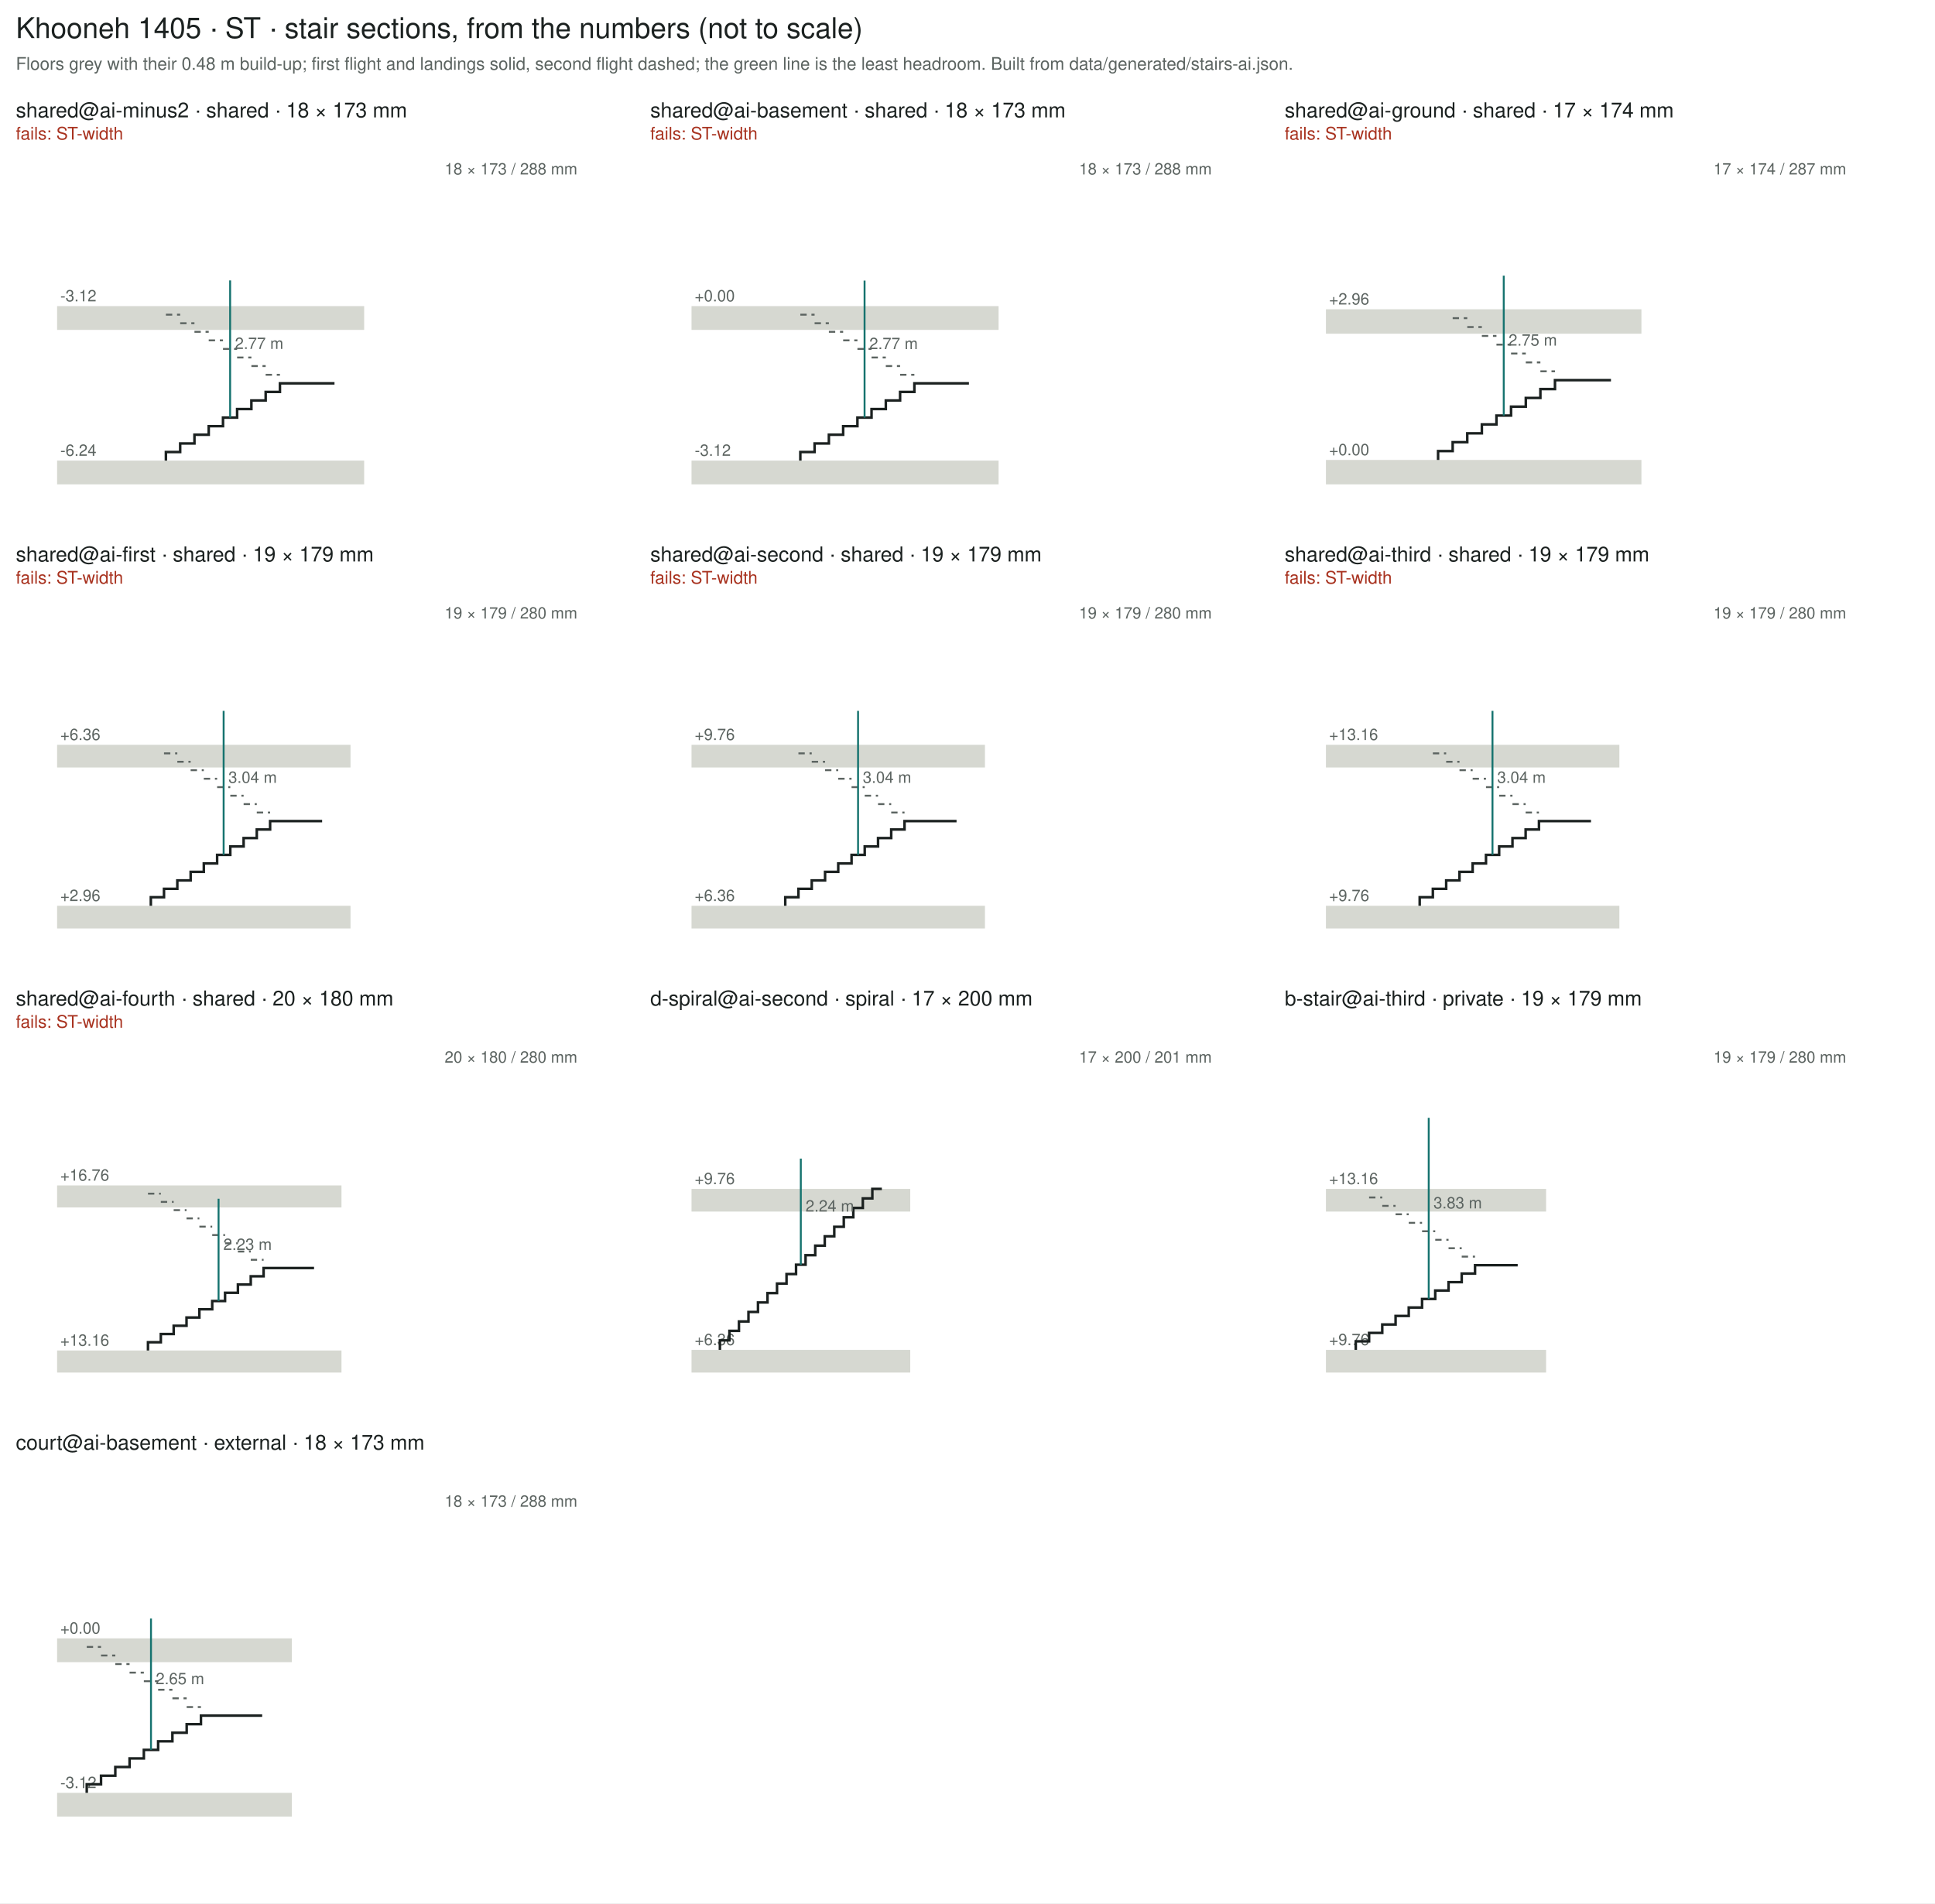
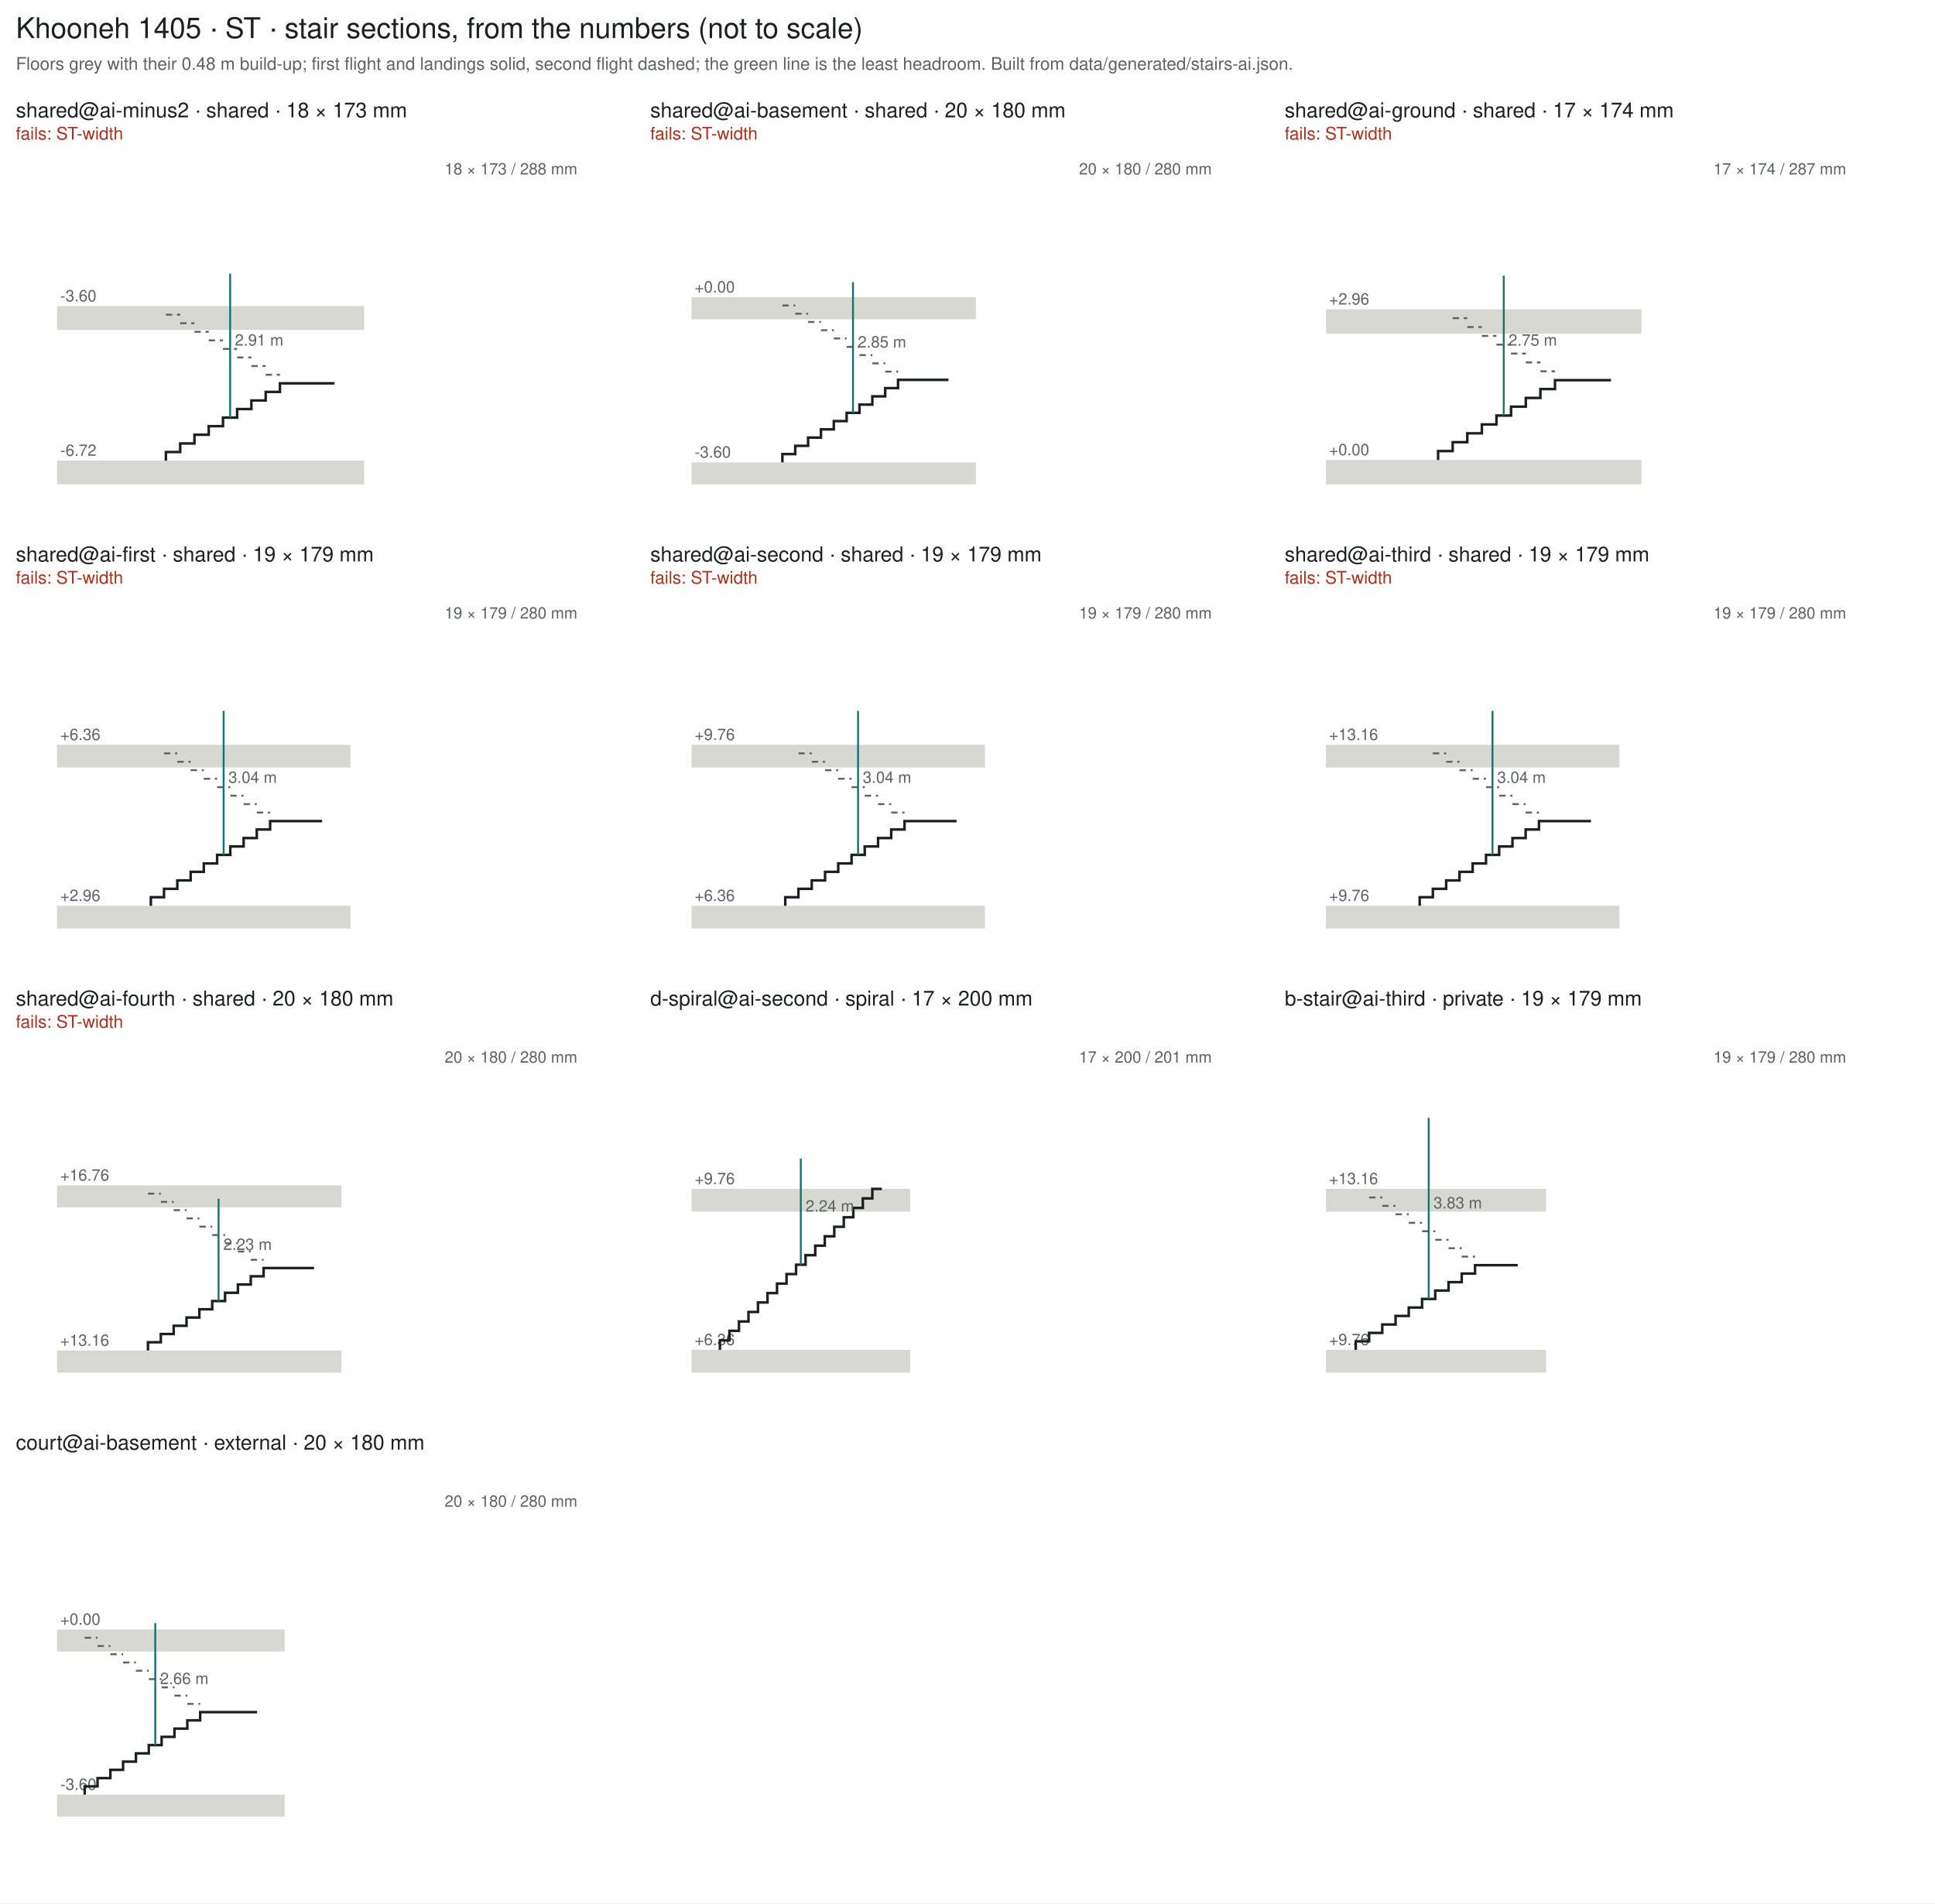
<svg xmlns="http://www.w3.org/2000/svg" viewBox="0 0 1220 1200" width="1220" height="1200" font-family="Helvetica, Arial, sans-serif">
  <style>.stair-sec{color:#1B2120}.sec-slab{fill:#D6D8D1}.sec-near{fill:none;stroke:#1B2120;stroke-width:1.6}.sec-far{fill:none;stroke:#5C6461;stroke-width:1.2;stroke-dasharray:4 3}.sec-dim{stroke:#16736F;stroke-width:1.2}.sec-t{font-size:10px;fill:#5C6461}.ttl{font-size:13px;fill:#1B2120}.bad{fill:#A8321F}</style>
  <rect width="1220" height="1200" fill="#fff" />
  <text x="10" y="24" font-size="18" fill="#1B2120">Khooneh 1405 · ST · stair sections, from the numbers (not to scale)</text>
  <text x="10" y="44" font-size="11" fill="#5C6461">Floors grey with their 0.48 m build-up; first flight and landings solid, second flight dashed; the green line is the least headroom. Built from data/generated/stairs-ai.json.</text>
  <text x="10" y="74" class="ttl">shared@ai-minus2 · shared · 18 × 173 mm</text>
  <text x="10" y="88" font-size="11" class="bad">fails: ST-width</text>
  <svg x="10" y="92" width="380" height="240" viewBox="0 0 380 240" class="stair-sec" role="img" aria-label="section of shared@ai-minus2">
    <rect x="26.0" y="198.4" width="193.6" height="15.0" class="sec-slab" />
-     <text x="28.0" y="195.4" class="sec-t">-6.24</text>
+     <text x="28.0" y="195.4" class="sec-t">-6.72</text>
    <rect x="26.0" y="101.0" width="193.6" height="15.0" class="sec-slab" />
-     <text x="28.0" y="98.0" class="sec-t">-3.12</text>
+     <text x="28.0" y="98.0" class="sec-t">-3.60</text>
    <path d="M157.5 144.3 H166.5" class="sec-far" />
    <path d="M148.5 138.8 H157.5" class="sec-far" />
    <path d="M139.5 133.4 H148.5" class="sec-far" />
    <path d="M130.6 128.0 H139.5" class="sec-far" />
    <path d="M121.6 122.6 H130.6" class="sec-far" />
    <path d="M112.6 117.2 H121.6" class="sec-far" />
    <path d="M103.6 111.8 H112.6" class="sec-far" />
    <path d="M94.6 106.4 H103.6" class="sec-far" />
    <path d="M94.6 198.4 V193.0 H103.6 V187.6 H112.6 V182.1 H121.6 V176.7 H130.6 V171.3 H139.5 V165.9 H148.5 V160.5 H157.5 V155.1 H166.5 V149.7 H200.9" class="sec-near" />
-     <path d="M135.1 171.3 V84.8" class="sec-dim" />
-     <text x="138.1" y="128.0" class="sec-t">2.77 m</text>
+     <path d="M135.1 171.3 V80.5" class="sec-dim" />
+     <text x="138.1" y="125.9" class="sec-t">2.91 m</text>
    <text x="354.0" y="18.0" class="sec-t" text-anchor="end">18 × 173 / 288 mm</text>
  </svg>
-   <text x="410" y="74" class="ttl">shared@ai-basement · shared · 18 × 173 mm</text>
+   <text x="410" y="74" class="ttl">shared@ai-basement · shared · 20 × 180 mm</text>
  <text x="410" y="88" font-size="11" class="bad">fails: ST-width</text>
  <svg x="410" y="92" width="380" height="240" viewBox="0 0 380 240" class="stair-sec" role="img" aria-label="section of shared@ai-basement">
-     <rect x="26.0" y="198.4" width="193.6" height="15.0" class="sec-slab" />
-     <text x="28.0" y="195.4" class="sec-t">-3.12</text>
-     <rect x="26.0" y="101.0" width="193.6" height="15.0" class="sec-slab" />
-     <text x="28.0" y="98.0" class="sec-t">+0.00</text>
-     <path d="M157.5 144.3 H166.5" class="sec-far" />
-     <path d="M148.5 138.8 H157.5" class="sec-far" />
-     <path d="M139.5 133.4 H148.5" class="sec-far" />
-     <path d="M130.6 128.0 H139.5" class="sec-far" />
-     <path d="M121.6 122.6 H130.6" class="sec-far" />
-     <path d="M112.6 117.2 H121.6" class="sec-far" />
-     <path d="M103.6 111.8 H112.6" class="sec-far" />
-     <path d="M94.6 106.4 H103.6" class="sec-far" />
-     <path d="M94.6 198.4 V193.0 H103.6 V187.6 H112.6 V182.1 H121.6 V176.7 H130.6 V171.3 H139.5 V165.9 H148.5 V160.5 H157.5 V155.1 H166.5 V149.7 H200.9" class="sec-near" />
-     <path d="M135.1 171.3 V84.9" class="sec-dim" />
-     <text x="138.1" y="128.1" class="sec-t">2.77 m</text>
-     <text x="354.0" y="18.0" class="sec-t" text-anchor="end">18 × 173 / 288 mm</text>
+     <rect x="26.0" y="199.5" width="179.3" height="13.9" class="sec-slab" />
+     <text x="28.0" y="196.5" class="sec-t">-3.60</text>
+     <rect x="26.0" y="95.4" width="179.3" height="13.9" class="sec-slab" />
+     <text x="28.0" y="92.4" class="sec-t">+0.00</text>
+     <path d="M148.1 142.3 H156.2" class="sec-far" />
+     <path d="M140.0 137.1 H148.1" class="sec-far" />
+     <path d="M131.9 131.9 H140.0" class="sec-far" />
+     <path d="M123.8 126.7 H131.9" class="sec-far" />
+     <path d="M115.7 121.4 H123.8" class="sec-far" />
+     <path d="M107.6 116.2 H115.7" class="sec-far" />
+     <path d="M99.5 111.0 H107.6" class="sec-far" />
+     <path d="M91.4 105.8 H99.5" class="sec-far" />
+     <path d="M83.3 100.6 H91.4" class="sec-far" />
+     <path d="M83.3 199.5 V194.3 H91.4 V189.1 H99.5 V183.9 H107.6 V178.7 H115.7 V173.5 H123.8 V168.3 H131.9 V163.1 H140.0 V157.9 H148.1 V152.7 H156.2 V147.5 H188.0" class="sec-near" />
+     <path d="M127.8 168.3 V85.9" class="sec-dim" />
+     <text x="130.8" y="127.1" class="sec-t">2.85 m</text>
+     <text x="354.0" y="18.0" class="sec-t" text-anchor="end">20 × 180 / 280 mm</text>
  </svg>
  <text x="810" y="74" class="ttl">shared@ai-ground · shared · 17 × 174 mm</text>
  <text x="810" y="88" font-size="11" class="bad">fails: ST-width</text>
  <svg x="810" y="92" width="380" height="240" viewBox="0 0 380 240" class="stair-sec" role="img" aria-label="section of shared@ai-ground">
    <rect x="26.0" y="198.0" width="198.9" height="15.4" class="sec-slab" />
    <text x="28.0" y="195.0" class="sec-t">+0.00</text>
    <rect x="26.0" y="103.0" width="198.9" height="15.4" class="sec-slab" />
    <text x="28.0" y="100.0" class="sec-t">+2.96</text>
    <path d="M161.2 142.1 H170.4" class="sec-far" />
    <path d="M152.0 136.5 H161.2" class="sec-far" />
    <path d="M142.7 130.9 H152.0" class="sec-far" />
    <path d="M133.5 125.3 H142.7" class="sec-far" />
    <path d="M124.3 119.8 H133.5" class="sec-far" />
    <path d="M115.1 114.2 H124.3" class="sec-far" />
    <path d="M105.9 108.6 H115.1" class="sec-far" />
    <path d="M96.7 198.0 V192.4 H105.9 V186.8 H115.1 V181.2 H124.3 V175.6 H133.5 V170.0 H142.7 V164.4 H152.0 V158.9 H161.2 V153.3 H170.4 V147.7 H205.7" class="sec-near" />
    <path d="M138.1 170.0 V81.8" class="sec-dim" />
    <text x="141.1" y="125.9" class="sec-t">2.75 m</text>
    <text x="354.0" y="18.0" class="sec-t" text-anchor="end">17 × 174 / 287 mm</text>
  </svg>
  <text x="10" y="354" class="ttl">shared@ai-first · shared · 19 × 179 mm</text>
  <text x="10" y="368" font-size="11" class="bad">fails: ST-width</text>
  <svg x="10" y="372" width="380" height="240" viewBox="0 0 380 240" class="stair-sec" role="img" aria-label="section of shared@ai-first">
    <rect x="26.0" y="199.1" width="185.0" height="14.3" class="sec-slab" />
    <text x="28.0" y="196.1" class="sec-t">+2.96</text>
    <rect x="26.0" y="97.6" width="185.0" height="14.3" class="sec-slab" />
    <text x="28.0" y="94.6" class="sec-t">+6.36</text>
    <path d="M151.9 140.3 H160.3" class="sec-far" />
    <path d="M143.6 135.0 H151.9" class="sec-far" />
    <path d="M135.2 129.7 H143.6" class="sec-far" />
    <path d="M126.9 124.3 H135.2" class="sec-far" />
    <path d="M118.5 119.0 H126.9" class="sec-far" />
    <path d="M110.2 113.6 H118.5" class="sec-far" />
    <path d="M101.8 108.3 H110.2" class="sec-far" />
    <path d="M93.4 103.0 H101.8" class="sec-far" />
    <path d="M85.1 199.1 V193.7 H93.4 V188.4 H101.8 V183.1 H110.2 V177.7 H118.5 V172.4 H126.9 V167.0 H135.2 V161.7 H143.6 V156.4 H151.9 V151.0 H160.3 V145.7 H193.1" class="sec-near" />
    <path d="M131.0 167.0 V76.2" class="sec-dim" />
    <text x="134.0" y="121.6" class="sec-t">3.04 m</text>
    <text x="354.0" y="18.0" class="sec-t" text-anchor="end">19 × 179 / 280 mm</text>
  </svg>
  <text x="410" y="354" class="ttl">shared@ai-second · shared · 19 × 179 mm</text>
  <text x="410" y="368" font-size="11" class="bad">fails: ST-width</text>
  <svg x="410" y="372" width="380" height="240" viewBox="0 0 380 240" class="stair-sec" role="img" aria-label="section of shared@ai-second">
    <rect x="26.0" y="199.1" width="185.0" height="14.3" class="sec-slab" />
    <text x="28.0" y="196.1" class="sec-t">+6.36</text>
    <rect x="26.0" y="97.6" width="185.0" height="14.3" class="sec-slab" />
    <text x="28.0" y="94.6" class="sec-t">+9.76</text>
    <path d="M151.9 140.3 H160.3" class="sec-far" />
    <path d="M143.6 135.0 H151.9" class="sec-far" />
    <path d="M135.2 129.7 H143.6" class="sec-far" />
    <path d="M126.9 124.3 H135.2" class="sec-far" />
    <path d="M118.5 119.0 H126.9" class="sec-far" />
    <path d="M110.2 113.6 H118.5" class="sec-far" />
    <path d="M101.8 108.3 H110.2" class="sec-far" />
    <path d="M93.4 103.0 H101.8" class="sec-far" />
    <path d="M85.1 199.1 V193.7 H93.4 V188.4 H101.8 V183.1 H110.2 V177.7 H118.5 V172.4 H126.9 V167.0 H135.2 V161.7 H143.6 V156.4 H151.9 V151.0 H160.3 V145.7 H193.1" class="sec-near" />
    <path d="M131.0 167.0 V76.2" class="sec-dim" />
    <text x="134.0" y="121.6" class="sec-t">3.04 m</text>
    <text x="354.0" y="18.0" class="sec-t" text-anchor="end">19 × 179 / 280 mm</text>
  </svg>
  <text x="810" y="354" class="ttl">shared@ai-third · shared · 19 × 179 mm</text>
  <text x="810" y="368" font-size="11" class="bad">fails: ST-width</text>
  <svg x="810" y="372" width="380" height="240" viewBox="0 0 380 240" class="stair-sec" role="img" aria-label="section of shared@ai-third">
    <rect x="26.0" y="199.1" width="185.0" height="14.3" class="sec-slab" />
    <text x="28.0" y="196.1" class="sec-t">+9.76</text>
    <rect x="26.0" y="97.6" width="185.0" height="14.3" class="sec-slab" />
    <text x="28.0" y="94.6" class="sec-t">+13.16</text>
    <path d="M151.9 140.3 H160.3" class="sec-far" />
    <path d="M143.6 135.0 H151.9" class="sec-far" />
    <path d="M135.2 129.7 H143.6" class="sec-far" />
    <path d="M126.9 124.3 H135.2" class="sec-far" />
    <path d="M118.5 119.0 H126.9" class="sec-far" />
    <path d="M110.2 113.6 H118.5" class="sec-far" />
    <path d="M101.8 108.3 H110.2" class="sec-far" />
    <path d="M93.4 103.0 H101.8" class="sec-far" />
    <path d="M85.1 199.1 V193.7 H93.4 V188.4 H101.8 V183.1 H110.2 V177.7 H118.5 V172.4 H126.9 V167.0 H135.2 V161.7 H143.6 V156.4 H151.9 V151.0 H160.3 V145.7 H193.1" class="sec-near" />
    <path d="M131.0 167.0 V76.2" class="sec-dim" />
    <text x="134.0" y="121.6" class="sec-t">3.04 m</text>
    <text x="354.0" y="18.0" class="sec-t" text-anchor="end">19 × 179 / 280 mm</text>
  </svg>
  <text x="10" y="634" class="ttl">shared@ai-fourth · shared · 20 × 180 mm</text>
  <text x="10" y="648" font-size="11" class="bad">fails: ST-width</text>
  <svg x="10" y="652" width="380" height="240" viewBox="0 0 380 240" class="stair-sec" role="img" aria-label="section of shared@ai-fourth">
    <rect x="26.0" y="199.5" width="179.3" height="13.9" class="sec-slab" />
    <text x="28.0" y="196.5" class="sec-t">+13.16</text>
    <rect x="26.0" y="95.4" width="179.3" height="13.9" class="sec-slab" />
    <text x="28.0" y="92.4" class="sec-t">+16.76</text>
    <path d="M148.1 142.3 H156.2" class="sec-far" />
    <path d="M140.0 137.1 H148.1" class="sec-far" />
    <path d="M131.9 131.9 H140.0" class="sec-far" />
    <path d="M123.8 126.7 H131.9" class="sec-far" />
    <path d="M115.7 121.4 H123.8" class="sec-far" />
    <path d="M107.6 116.2 H115.7" class="sec-far" />
    <path d="M99.5 111.0 H107.6" class="sec-far" />
    <path d="M91.4 105.8 H99.5" class="sec-far" />
    <path d="M83.3 100.6 H91.4" class="sec-far" />
    <path d="M83.3 199.5 V194.3 H91.4 V189.1 H99.5 V183.9 H107.6 V178.7 H115.7 V173.5 H123.8 V168.3 H131.9 V163.1 H140.0 V157.9 H148.1 V152.7 H156.2 V147.5 H188.0" class="sec-near" />
    <path d="M127.8 168.3 V103.8" class="sec-dim" />
    <text x="130.8" y="136.1" class="sec-t">2.23 m</text>
    <text x="354.0" y="18.0" class="sec-t" text-anchor="end">20 × 180 / 280 mm</text>
  </svg>
  <text x="410" y="634" class="ttl">d-spiral@ai-second · spiral · 17 × 200 mm</text>
  <svg x="410" y="652" width="380" height="240" viewBox="0 0 380 240" class="stair-sec" role="img" aria-label="section of d-spiral@ai-second">
    <rect x="26.0" y="199.1" width="137.9" height="14.3" class="sec-slab" />
    <text x="28.0" y="196.1" class="sec-t">+6.36</text>
    <rect x="26.0" y="97.6" width="137.9" height="14.3" class="sec-slab" />
    <text x="28.0" y="94.6" class="sec-t">+9.76</text>
    <path d="M43.9 199.1 V193.1 H49.9 V187.1 H55.9 V181.2 H61.9 V175.2 H67.9 V169.2 H73.9 V163.3 H79.9 V157.3 H85.9 V151.3 H91.9 V145.4 H97.9 V139.4 H104.0 V133.4 H110.0 V127.5 H116.0 V121.5 H122.0 V115.5 H128.0 V109.6 H134.0 V103.6 H140.0 V97.6 H146.0" class="sec-near" />
    <path d="M94.9 145.4 V78.5" class="sec-dim" />
    <text x="97.9" y="111.9" class="sec-t">2.24 m</text>
    <text x="354.0" y="18.0" class="sec-t" text-anchor="end">17 × 200 / 201 mm</text>
  </svg>
  <text x="810" y="634" class="ttl">b-stair@ai-third · private · 19 × 179 mm</text>
  <svg x="810" y="652" width="380" height="240" viewBox="0 0 380 240" class="stair-sec" role="img" aria-label="section of b-stair@ai-third">
    <rect x="26.0" y="199.1" width="138.8" height="14.3" class="sec-slab" />
    <text x="28.0" y="196.1" class="sec-t">+9.76</text>
    <rect x="26.0" y="97.6" width="138.8" height="14.3" class="sec-slab" />
    <text x="28.0" y="94.6" class="sec-t">+13.16</text>
    <path d="M111.6 140.3 H120.0" class="sec-far" />
    <path d="M103.3 135.0 H111.6" class="sec-far" />
    <path d="M94.9 129.7 H103.3" class="sec-far" />
    <path d="M86.6 124.3 H94.9" class="sec-far" />
    <path d="M78.2 119.0 H86.6" class="sec-far" />
    <path d="M69.9 113.6 H78.2" class="sec-far" />
    <path d="M61.5 108.3 H69.9" class="sec-far" />
    <path d="M53.2 103.0 H61.5" class="sec-far" />
    <path d="M44.8 199.1 V193.7 H53.2 V188.4 H61.5 V183.1 H69.9 V177.7 H78.2 V172.4 H86.6 V167.0 H94.9 V161.7 H103.3 V156.4 H111.6 V151.0 H120.0 V145.7 H146.9" class="sec-near" />
    <path d="M90.8 167.0 V52.8" class="sec-dim" />
    <text x="93.8" y="109.9" class="sec-t">3.83 m</text>
    <text x="354.0" y="18.0" class="sec-t" text-anchor="end">19 × 179 / 280 mm</text>
  </svg>
-   <text x="10" y="914" class="ttl">court@ai-basement · external · 18 × 173 mm</text>
+   <text x="10" y="914" class="ttl">court@ai-basement · external · 20 × 180 mm</text>
  <svg x="10" y="932" width="380" height="240" viewBox="0 0 380 240" class="stair-sec" role="img" aria-label="section of court@ai-basement">
-     <rect x="26.0" y="198.4" width="148.0" height="15.0" class="sec-slab" />
-     <text x="28.0" y="195.4" class="sec-t">-3.12</text>
-     <rect x="26.0" y="101.0" width="148.0" height="15.0" class="sec-slab" />
-     <text x="28.0" y="98.0" class="sec-t">+0.00</text>
-     <path d="M107.7 144.3 H116.7" class="sec-far" />
-     <path d="M98.7 138.8 H107.7" class="sec-far" />
-     <path d="M89.7 133.4 H98.7" class="sec-far" />
-     <path d="M80.7 128.0 H89.7" class="sec-far" />
-     <path d="M71.7 122.6 H80.7" class="sec-far" />
-     <path d="M62.7 117.2 H71.7" class="sec-far" />
-     <path d="M53.7 111.8 H62.7" class="sec-far" />
-     <path d="M44.7 106.4 H53.7" class="sec-far" />
-     <path d="M44.7 198.4 V193.0 H53.7 V187.6 H62.7 V182.1 H71.7 V176.7 H80.7 V171.3 H89.7 V165.9 H98.7 V160.5 H107.7 V155.1 H116.7 V149.7 H155.3" class="sec-near" />
-     <path d="M85.2 171.3 V88.5" class="sec-dim" />
-     <text x="88.2" y="129.9" class="sec-t">2.65 m</text>
-     <text x="354.0" y="18.0" class="sec-t" text-anchor="end">18 × 173 / 288 mm</text>
+     <rect x="26.0" y="199.5" width="143.5" height="13.9" class="sec-slab" />
+     <text x="28.0" y="196.5" class="sec-t">-3.60</text>
+     <rect x="26.0" y="95.4" width="143.5" height="13.9" class="sec-slab" />
+     <text x="28.0" y="92.4" class="sec-t">+0.00</text>
+     <path d="M108.1 142.3 H116.2" class="sec-far" />
+     <path d="M100.0 137.1 H108.1" class="sec-far" />
+     <path d="M91.9 131.9 H100.0" class="sec-far" />
+     <path d="M83.8 126.7 H91.9" class="sec-far" />
+     <path d="M75.7 121.4 H83.8" class="sec-far" />
+     <path d="M67.6 116.2 H75.7" class="sec-far" />
+     <path d="M59.6 111.0 H67.6" class="sec-far" />
+     <path d="M51.5 105.8 H59.6" class="sec-far" />
+     <path d="M43.4 100.6 H51.5" class="sec-far" />
+     <path d="M43.4 199.5 V194.3 H51.5 V189.1 H59.6 V183.9 H67.6 V178.7 H75.7 V173.5 H83.8 V168.3 H91.9 V163.1 H100.0 V157.9 H108.1 V152.7 H116.2 V147.5 H152.1" class="sec-near" />
+     <path d="M87.9 168.3 V91.4" class="sec-dim" />
+     <text x="90.9" y="129.8" class="sec-t">2.66 m</text>
+     <text x="354.0" y="18.0" class="sec-t" text-anchor="end">20 × 180 / 280 mm</text>
  </svg>
</svg>
